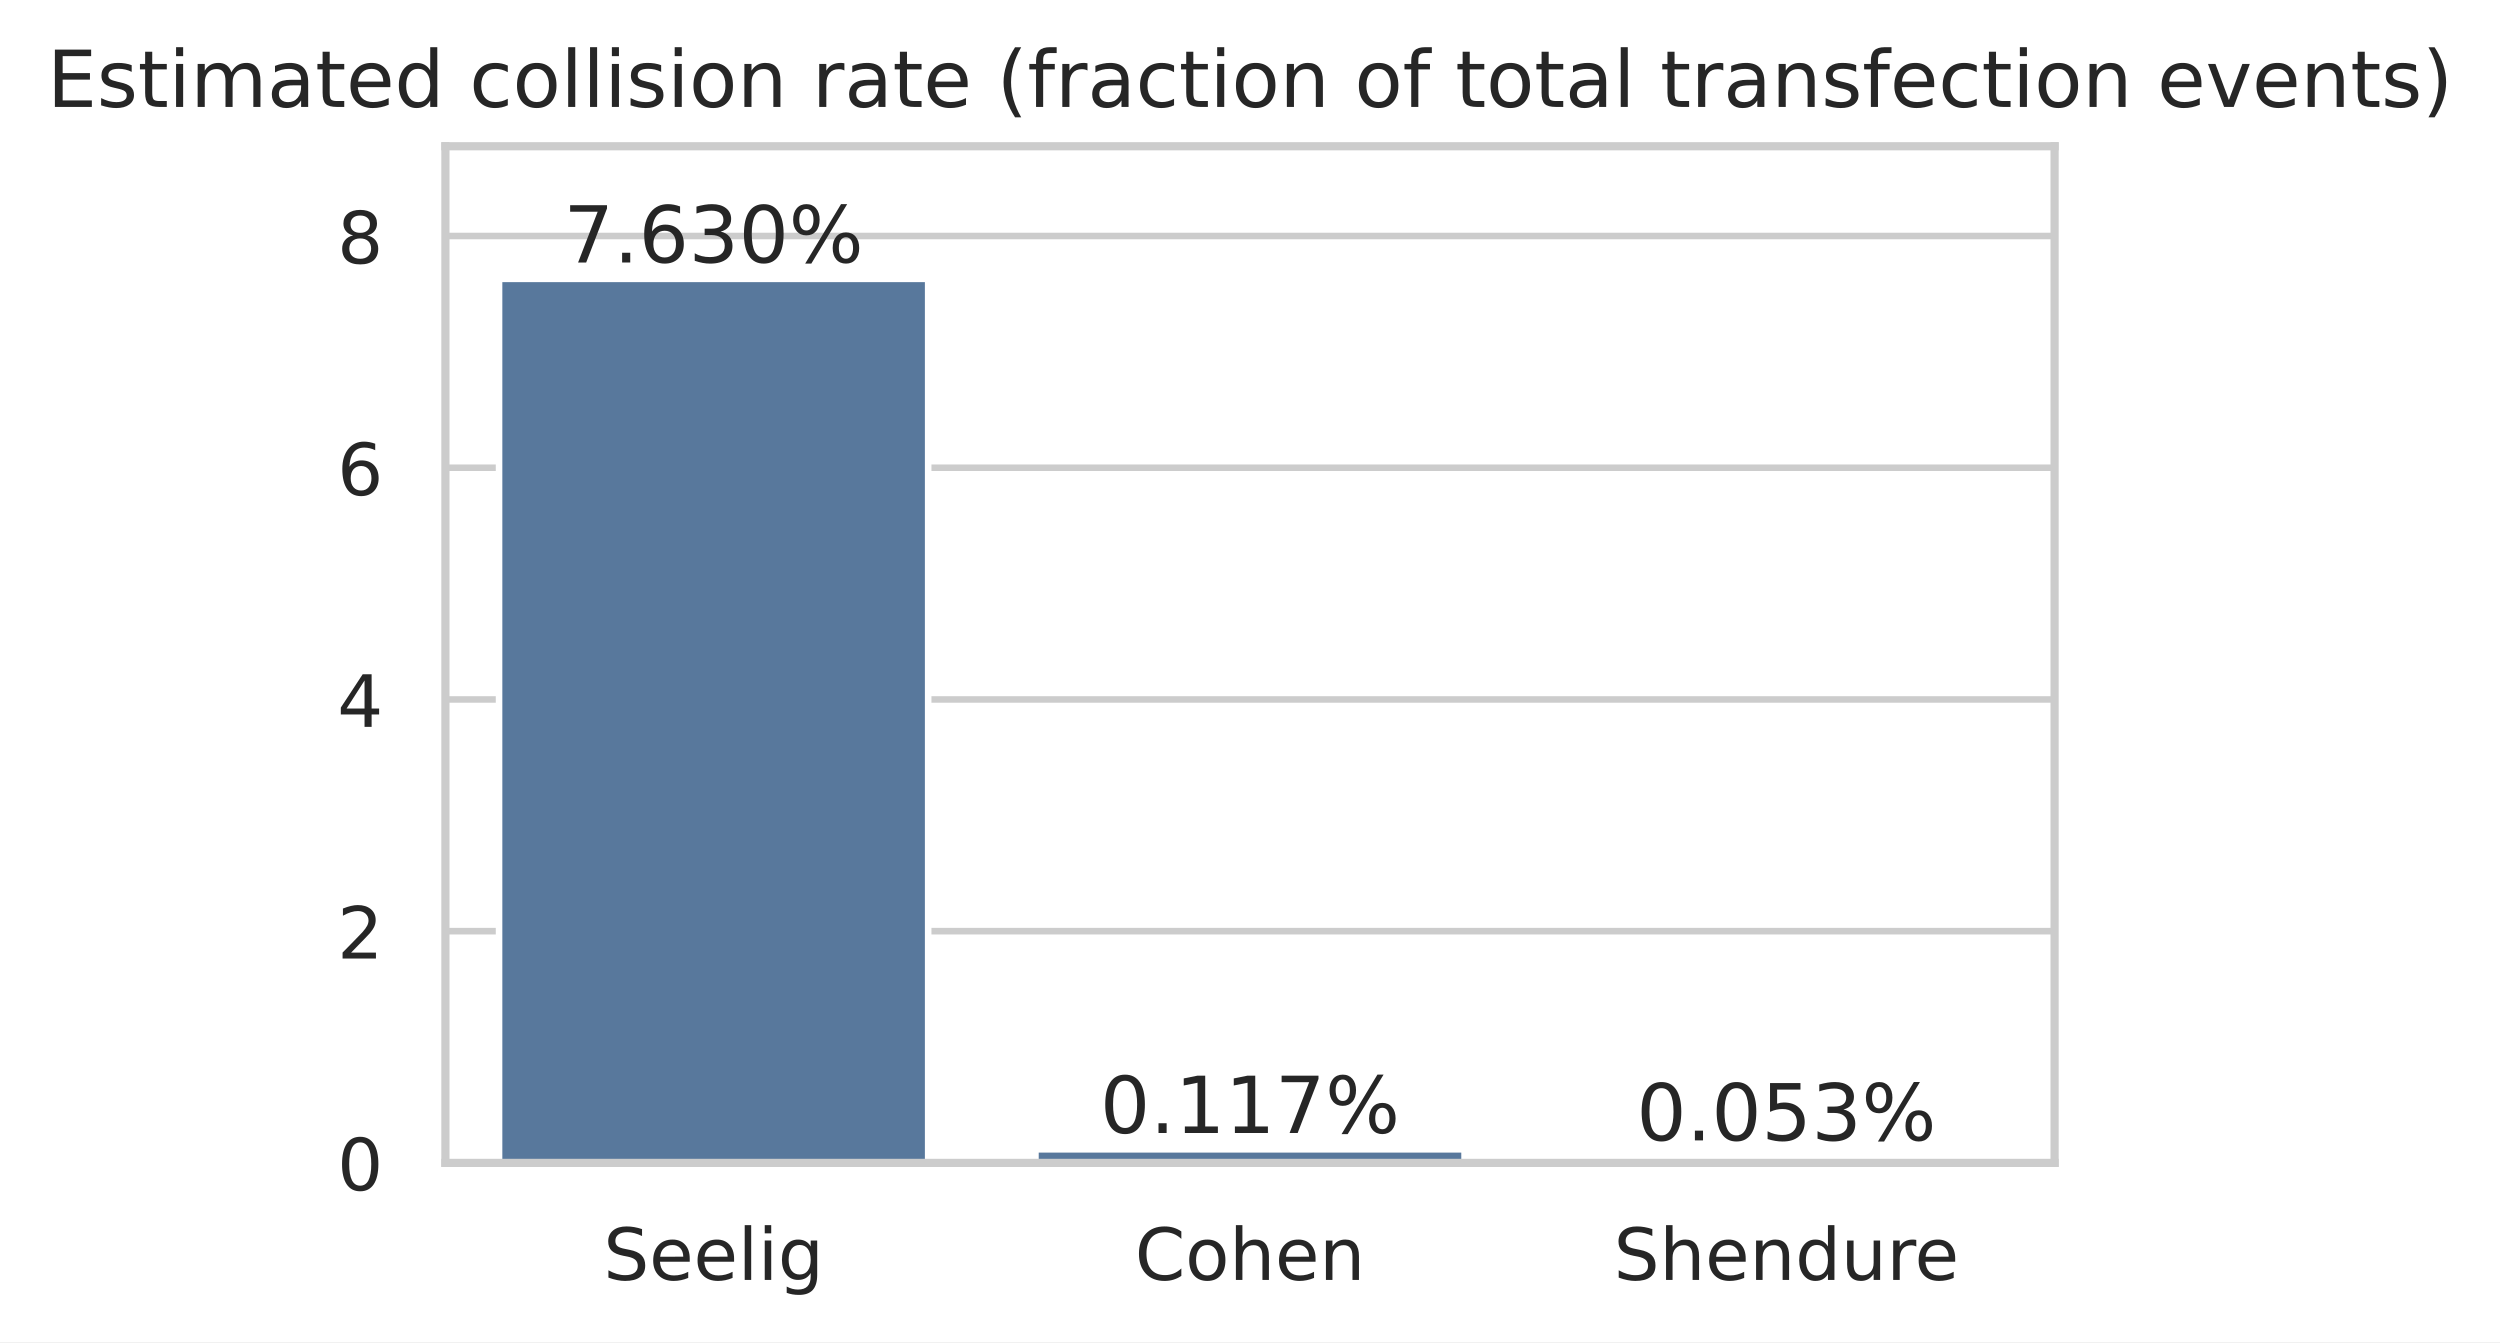
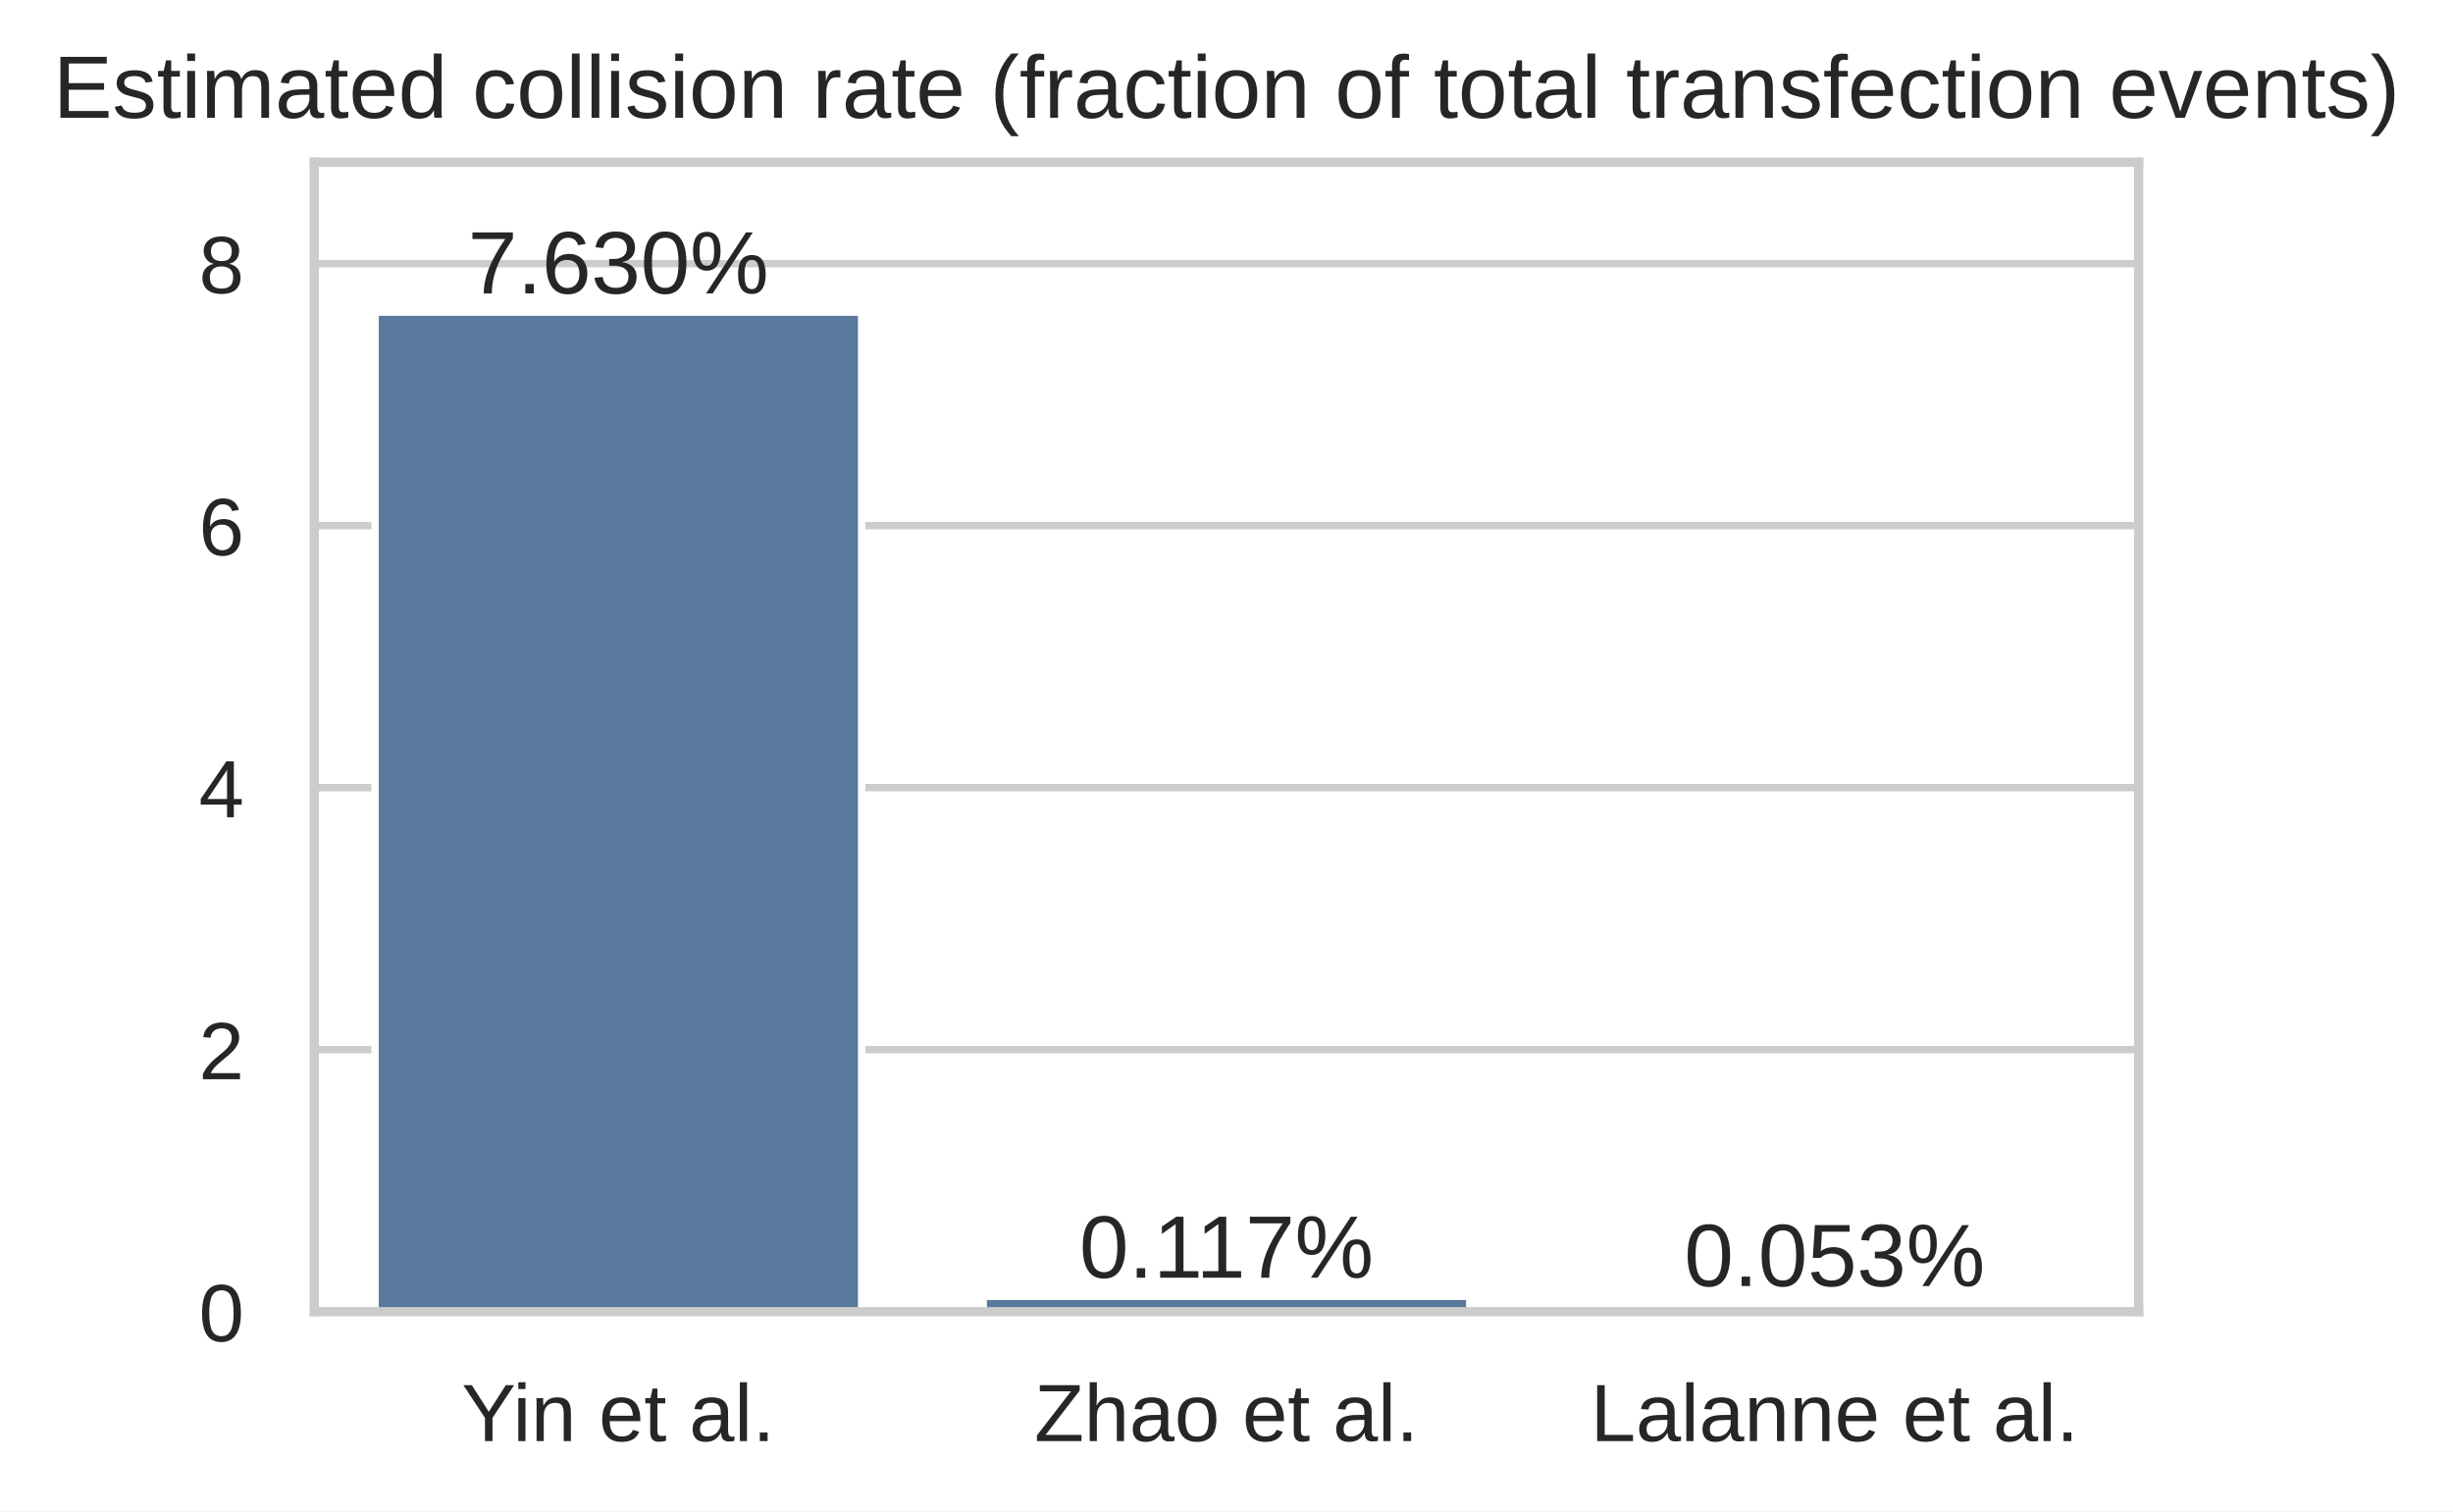
- <svg xmlns="http://www.w3.org/2000/svg" xmlns:xlink="http://www.w3.org/1999/xlink" width="381.501pt" height="204.804pt" viewBox="0 0 381.501 204.804" version="1.1">
+ <svg xmlns="http://www.w3.org/2000/svg" width="331.858pt" height="204.48pt" viewBox="0 0 331.858 204.48" version="1.1">
  <defs>
    <style type="text/css">*{stroke-linejoin: round; stroke-linecap: butt}</style>
  </defs>
  <g id="figure_1">
    <g id="patch_1">
-       <path d="M 0 204.804  L 381.501 204.804  L 381.501 0  L 0 0  z " style="fill: #ffffff" />
+       <path d="M 0 204.48  L 331.858 204.48  L 331.858 0  L 0 0  z " style="fill: #ffffff" />
    </g>
    <g id="axes_1">
      <g id="patch_2">
-         <path d="M 67.97 177.458  L 313.53 177.458  L 313.53 22.318  L 67.97 22.318  z " style="fill: #ffffff" />
+         <path d="M 42.519 177.457  L 289.339 177.457  L 289.339 21.936  L 42.519 21.936  z " style="fill: #ffffff" />
      </g>
      <g id="matplotlib.axis_1">
        <g id="xtick_1">
          <g id="text_1">
-             <g style="fill: #262626" transform="translate(92.08932 195.3164) scale(0.11 -0.11)">
-               <defs>
-                 <path id="DejaVuSans-53" d="M 3425 4513  L 3425 3897  Q 3066 4069 2747 4153  Q 2428 4238 2131 4238  Q 1616 4238 1336 4038  Q 1056 3838 1056 3469  Q 1056 3159 1242 3001  Q 1428 2844 1947 2747  L 2328 2669  Q 3034 2534 3370 2195  Q 3706 1856 3706 1288  Q 3706 609 3251 259  Q 2797 -91 1919 -91  Q 1588 -91 1214 -16  Q 841 59 441 206  L 441 856  Q 825 641 1194 531  Q 1563 422 1919 422  Q 2459 422 2753 634  Q 3047 847 3047 1241  Q 3047 1584 2836 1778  Q 2625 1972 2144 2069  L 1759 2144  Q 1053 2284 737 2584  Q 422 2884 422 3419  Q 422 4038 858 4394  Q 1294 4750 2059 4750  Q 2388 4750 2728 4690  Q 3069 4631 3425 4513  z " transform="scale(0.015625)" />
-                 <path id="DejaVuSans-65" d="M 3597 1894  L 3597 1613  L 953 1613  Q 991 1019 1311 708  Q 1631 397 2203 397  Q 2534 397 2845 478  Q 3156 559 3463 722  L 3463 178  Q 3153 47 2828 -22  Q 2503 -91 2169 -91  Q 1331 -91 842 396  Q 353 884 353 1716  Q 353 2575 817 3079  Q 1281 3584 2069 3584  Q 2775 3584 3186 3129  Q 3597 2675 3597 1894  z M 3022 2063  Q 3016 2534 2758 2815  Q 2500 3097 2075 3097  Q 1594 3097 1305 2825  Q 1016 2553 972 2059  L 3022 2063  z " transform="scale(0.015625)" />
-                 <path id="DejaVuSans-6c" d="M 603 4863  L 1178 4863  L 1178 0  L 603 0  L 603 4863  z " transform="scale(0.015625)" />
-                 <path id="DejaVuSans-69" d="M 603 3500  L 1178 3500  L 1178 0  L 603 0  L 603 3500  z M 603 4863  L 1178 4863  L 1178 4134  L 603 4134  L 603 4863  z " transform="scale(0.015625)" />
-                 <path id="DejaVuSans-67" d="M 2906 1791  Q 2906 2416 2648 2759  Q 2391 3103 1925 3103  Q 1463 3103 1205 2759  Q 947 2416 947 1791  Q 947 1169 1205 825  Q 1463 481 1925 481  Q 2391 481 2648 825  Q 2906 1169 2906 1791  z M 3481 434  Q 3481 -459 3084 -895  Q 2688 -1331 1869 -1331  Q 1566 -1331 1297 -1286  Q 1028 -1241 775 -1147  L 775 -588  Q 1028 -725 1275 -790  Q 1522 -856 1778 -856  Q 2344 -856 2625 -561  Q 2906 -266 2906 331  L 2906 616  Q 2728 306 2450 153  Q 2172 0 1784 0  Q 1141 0 747 490  Q 353 981 353 1791  Q 353 2603 747 3093  Q 1141 3584 1784 3584  Q 2172 3584 2450 3431  Q 2728 3278 2906 2969  L 2906 3500  L 3481 3500  L 3481 434  z " transform="scale(0.015625)" />
-               </defs>
-               <use xlink:href="#DejaVuSans-53" />
-               <use xlink:href="#DejaVuSans-65" transform="translate(63.47656 0)" />
-               <use xlink:href="#DejaVuSans-65" transform="translate(125 0)" />
-               <use xlink:href="#DejaVuSans-6c" transform="translate(186.5234 0)" />
-               <use xlink:href="#DejaVuSans-69" transform="translate(214.3066 0)" />
-               <use xlink:href="#DejaVuSans-67" transform="translate(242.0898 0)" />
-             </g>
+             <text style="font-size: 11px; font-family: 'Arial', 'DejaVu Sans', 'Liberation Sans', 'Bitstream Vera Sans', sans-serif; text-anchor: middle; fill: #262626" x="83.656" y="194.965" transform="rotate(-0 83.65573 194.9651)">Yin et al.</text>
          </g>
        </g>
        <g id="xtick_2">
          <g id="text_2">
-             <g style="fill: #262626" transform="translate(173.189 195.3164) scale(0.11 -0.11)">
-               <defs>
-                 <path id="DejaVuSans-43" d="M 4122 4306  L 4122 3641  Q 3803 3938 3442 4084  Q 3081 4231 2675 4231  Q 1875 4231 1450 3742  Q 1025 3253 1025 2328  Q 1025 1406 1450 917  Q 1875 428 2675 428  Q 3081 428 3442 575  Q 3803 722 4122 1019  L 4122 359  Q 3791 134 3420 21  Q 3050 -91 2638 -91  Q 1578 -91 968 557  Q 359 1206 359 2328  Q 359 3453 968 4101  Q 1578 4750 2638 4750  Q 3056 4750 3426 4639  Q 3797 4528 4122 4306  z " transform="scale(0.015625)" />
-                 <path id="DejaVuSans-6f" d="M 1959 3097  Q 1497 3097 1228 2736  Q 959 2375 959 1747  Q 959 1119 1226 758  Q 1494 397 1959 397  Q 2419 397 2687 759  Q 2956 1122 2956 1747  Q 2956 2369 2687 2733  Q 2419 3097 1959 3097  z M 1959 3584  Q 2709 3584 3137 3096  Q 3566 2609 3566 1747  Q 3566 888 3137 398  Q 2709 -91 1959 -91  Q 1206 -91 779 398  Q 353 888 353 1747  Q 353 2609 779 3096  Q 1206 3584 1959 3584  z " transform="scale(0.015625)" />
-                 <path id="DejaVuSans-68" d="M 3513 2113  L 3513 0  L 2938 0  L 2938 2094  Q 2938 2591 2744 2837  Q 2550 3084 2163 3084  Q 1697 3084 1428 2787  Q 1159 2491 1159 1978  L 1159 0  L 581 0  L 581 4863  L 1159 4863  L 1159 2956  Q 1366 3272 1645 3428  Q 1925 3584 2291 3584  Q 2894 3584 3203 3211  Q 3513 2838 3513 2113  z " transform="scale(0.015625)" />
-                 <path id="DejaVuSans-6e" d="M 3513 2113  L 3513 0  L 2938 0  L 2938 2094  Q 2938 2591 2744 2837  Q 2550 3084 2163 3084  Q 1697 3084 1428 2787  Q 1159 2491 1159 1978  L 1159 0  L 581 0  L 581 3500  L 1159 3500  L 1159 2956  Q 1366 3272 1645 3428  Q 1925 3584 2291 3584  Q 2894 3584 3203 3211  Q 3513 2838 3513 2113  z " transform="scale(0.015625)" />
-               </defs>
-               <use xlink:href="#DejaVuSans-43" />
-               <use xlink:href="#DejaVuSans-6f" transform="translate(69.82422 0)" />
-               <use xlink:href="#DejaVuSans-68" transform="translate(131.0059 0)" />
-               <use xlink:href="#DejaVuSans-65" transform="translate(194.3848 0)" />
-               <use xlink:href="#DejaVuSans-6e" transform="translate(255.9082 0)" />
-             </g>
+             <text style="font-size: 11px; font-family: 'Arial', 'DejaVu Sans', 'Liberation Sans', 'Bitstream Vera Sans', sans-serif; text-anchor: middle; fill: #262626" x="165.929" y="194.965" transform="rotate(-0 165.9291 194.9651)">Zhao et al.</text>
          </g>
        </g>
        <g id="xtick_3">
          <g id="text_3">
-             <g style="fill: #262626" transform="translate(246.2578 195.3164) scale(0.11 -0.11)">
-               <defs>
-                 <path id="DejaVuSans-64" d="M 2906 2969  L 2906 4863  L 3481 4863  L 3481 0  L 2906 0  L 2906 525  Q 2725 213 2448 61  Q 2172 -91 1784 -91  Q 1150 -91 751 415  Q 353 922 353 1747  Q 353 2572 751 3078  Q 1150 3584 1784 3584  Q 2172 3584 2448 3432  Q 2725 3281 2906 2969  z M 947 1747  Q 947 1113 1208 752  Q 1469 391 1925 391  Q 2381 391 2643 752  Q 2906 1113 2906 1747  Q 2906 2381 2643 2742  Q 2381 3103 1925 3103  Q 1469 3103 1208 2742  Q 947 2381 947 1747  z " transform="scale(0.015625)" />
-                 <path id="DejaVuSans-75" d="M 544 1381  L 544 3500  L 1119 3500  L 1119 1403  Q 1119 906 1312 657  Q 1506 409 1894 409  Q 2359 409 2629 706  Q 2900 1003 2900 1516  L 2900 3500  L 3475 3500  L 3475 0  L 2900 0  L 2900 538  Q 2691 219 2414 64  Q 2138 -91 1772 -91  Q 1169 -91 856 284  Q 544 659 544 1381  z M 1991 3584  L 1991 3584  z " transform="scale(0.015625)" />
-                 <path id="DejaVuSans-72" d="M 2631 2963  Q 2534 3019 2420 3045  Q 2306 3072 2169 3072  Q 1681 3072 1420 2755  Q 1159 2438 1159 1844  L 1159 0  L 581 0  L 581 3500  L 1159 3500  L 1159 2956  Q 1341 3275 1631 3429  Q 1922 3584 2338 3584  Q 2397 3584 2469 3576  Q 2541 3569 2628 3553  L 2631 2963  z " transform="scale(0.015625)" />
-               </defs>
-               <use xlink:href="#DejaVuSans-53" />
-               <use xlink:href="#DejaVuSans-68" transform="translate(63.47656 0)" />
-               <use xlink:href="#DejaVuSans-65" transform="translate(126.8555 0)" />
-               <use xlink:href="#DejaVuSans-6e" transform="translate(188.3789 0)" />
-               <use xlink:href="#DejaVuSans-64" transform="translate(251.7578 0)" />
-               <use xlink:href="#DejaVuSans-75" transform="translate(315.2344 0)" />
-               <use xlink:href="#DejaVuSans-72" transform="translate(378.6133 0)" />
-               <use xlink:href="#DejaVuSans-65" transform="translate(417.4766 0)" />
-             </g>
+             <text style="font-size: 11px; font-family: 'Arial', 'DejaVu Sans', 'Liberation Sans', 'Bitstream Vera Sans', sans-serif; text-anchor: middle; fill: #262626" x="248.202" y="194.965" transform="rotate(-0 248.2024 194.9651)">Lalanne et al.</text>
          </g>
        </g>
      </g>
      <g id="matplotlib.axis_2">
        <g id="ytick_1">
          <g id="line2d_1">
-             <path d="M 67.97 177.458  L 313.53 177.458  " clip-path="url(#paf02782328)" style="fill: none; stroke: #cccccc; stroke-linecap: round" />
+             <path d="M 42.519 177.457  L 289.339 177.457  " clip-path="url(#p1c4d473445)" style="fill: none; stroke: #cccccc; stroke-linecap: round" />
          </g>
          <g id="text_4">
-             <g style="fill: #262626" transform="translate(51.47156 181.6373) scale(0.11 -0.11)">
-               <defs>
-                 <path id="DejaVuSans-30" d="M 2034 4250  Q 1547 4250 1301 3770  Q 1056 3291 1056 2328  Q 1056 1369 1301 889  Q 1547 409 2034 409  Q 2525 409 2770 889  Q 3016 1369 3016 2328  Q 3016 3291 2770 3770  Q 2525 4250 2034 4250  z M 2034 4750  Q 2819 4750 3233 4129  Q 3647 3509 3647 2328  Q 3647 1150 3233 529  Q 2819 -91 2034 -91  Q 1250 -91 836 529  Q 422 1150 422 2328  Q 422 3509 836 4129  Q 1250 4750 2034 4750  z " transform="scale(0.015625)" />
-               </defs>
-               <use xlink:href="#DejaVuSans-30" />
-             </g>
+             <text style="font-size: 11px; font-family: 'Arial', 'DejaVu Sans', 'Liberation Sans', 'Bitstream Vera Sans', sans-serif; text-anchor: end; fill: #262626" x="33.019" y="181.461" transform="rotate(-0 33.01906 181.4609)">0</text>
          </g>
        </g>
        <g id="ytick_2">
          <g id="line2d_2">
-             <path d="M 67.97 142.097  L 313.53 142.097  " clip-path="url(#paf02782328)" style="fill: none; stroke: #cccccc; stroke-linecap: round" />
+             <path d="M 42.519 142.009  L 289.339 142.009  " clip-path="url(#p1c4d473445)" style="fill: none; stroke: #cccccc; stroke-linecap: round" />
          </g>
          <g id="text_5">
-             <g style="fill: #262626" transform="translate(51.47156 146.2763) scale(0.11 -0.11)">
-               <defs>
-                 <path id="DejaVuSans-32" d="M 1228 531  L 3431 531  L 3431 0  L 469 0  L 469 531  Q 828 903 1448 1529  Q 2069 2156 2228 2338  Q 2531 2678 2651 2914  Q 2772 3150 2772 3378  Q 2772 3750 2511 3984  Q 2250 4219 1831 4219  Q 1534 4219 1204 4116  Q 875 4013 500 3803  L 500 4441  Q 881 4594 1212 4672  Q 1544 4750 1819 4750  Q 2544 4750 2975 4387  Q 3406 4025 3406 3419  Q 3406 3131 3298 2873  Q 3191 2616 2906 2266  Q 2828 2175 2409 1742  Q 1991 1309 1228 531  z " transform="scale(0.015625)" />
-               </defs>
-               <use xlink:href="#DejaVuSans-32" />
-             </g>
+             <text style="font-size: 11px; font-family: 'Arial', 'DejaVu Sans', 'Liberation Sans', 'Bitstream Vera Sans', sans-serif; text-anchor: end; fill: #262626" x="33.019" y="146.013" transform="rotate(-0 33.01906 146.0132)">2</text>
          </g>
        </g>
        <g id="ytick_3">
          <g id="line2d_3">
-             <path d="M 67.97 106.736  L 313.53 106.736  " clip-path="url(#paf02782328)" style="fill: none; stroke: #cccccc; stroke-linecap: round" />
+             <path d="M 42.519 106.561  L 289.339 106.561  " clip-path="url(#p1c4d473445)" style="fill: none; stroke: #cccccc; stroke-linecap: round" />
          </g>
          <g id="text_6">
-             <g style="fill: #262626" transform="translate(51.47156 110.9153) scale(0.11 -0.11)">
-               <defs>
-                 <path id="DejaVuSans-34" d="M 2419 4116  L 825 1625  L 2419 1625  L 2419 4116  z M 2253 4666  L 3047 4666  L 3047 1625  L 3713 1625  L 3713 1100  L 3047 1100  L 3047 0  L 2419 0  L 2419 1100  L 313 1100  L 313 1709  L 2253 4666  z " transform="scale(0.015625)" />
-               </defs>
-               <use xlink:href="#DejaVuSans-34" />
-             </g>
+             <text style="font-size: 11px; font-family: 'Arial', 'DejaVu Sans', 'Liberation Sans', 'Bitstream Vera Sans', sans-serif; text-anchor: end; fill: #262626" x="33.019" y="110.566" transform="rotate(-0 33.01906 110.5655)">4</text>
          </g>
        </g>
        <g id="ytick_4">
          <g id="line2d_4">
-             <path d="M 67.97 71.375  L 313.53 71.375  " clip-path="url(#paf02782328)" style="fill: none; stroke: #cccccc; stroke-linecap: round" />
+             <path d="M 42.519 71.114  L 289.339 71.114  " clip-path="url(#p1c4d473445)" style="fill: none; stroke: #cccccc; stroke-linecap: round" />
          </g>
          <g id="text_7">
-             <g style="fill: #262626" transform="translate(51.47156 75.55431) scale(0.11 -0.11)">
-               <defs>
-                 <path id="DejaVuSans-36" d="M 2113 2584  Q 1688 2584 1439 2293  Q 1191 2003 1191 1497  Q 1191 994 1439 701  Q 1688 409 2113 409  Q 2538 409 2786 701  Q 3034 994 3034 1497  Q 3034 2003 2786 2293  Q 2538 2584 2113 2584  z M 3366 4563  L 3366 3988  Q 3128 4100 2886 4159  Q 2644 4219 2406 4219  Q 1781 4219 1451 3797  Q 1122 3375 1075 2522  Q 1259 2794 1537 2939  Q 1816 3084 2150 3084  Q 2853 3084 3261 2657  Q 3669 2231 3669 1497  Q 3669 778 3244 343  Q 2819 -91 2113 -91  Q 1303 -91 875 529  Q 447 1150 447 2328  Q 447 3434 972 4092  Q 1497 4750 2381 4750  Q 2619 4750 2861 4703  Q 3103 4656 3366 4563  z " transform="scale(0.015625)" />
-               </defs>
-               <use xlink:href="#DejaVuSans-36" />
-             </g>
+             <text style="font-size: 11px; font-family: 'Arial', 'DejaVu Sans', 'Liberation Sans', 'Bitstream Vera Sans', sans-serif; text-anchor: end; fill: #262626" x="33.019" y="75.118" transform="rotate(-0 33.01906 75.11782)">6</text>
          </g>
        </g>
        <g id="ytick_5">
          <g id="line2d_5">
-             <path d="M 67.97 36.014  L 313.53 36.014  " clip-path="url(#paf02782328)" style="fill: none; stroke: #cccccc; stroke-linecap: round" />
+             <path d="M 42.519 35.666  L 289.339 35.666  " clip-path="url(#p1c4d473445)" style="fill: none; stroke: #cccccc; stroke-linecap: round" />
          </g>
          <g id="text_8">
-             <g style="fill: #262626" transform="translate(51.47156 40.19333) scale(0.11 -0.11)">
-               <defs>
-                 <path id="DejaVuSans-38" d="M 2034 2216  Q 1584 2216 1326 1975  Q 1069 1734 1069 1313  Q 1069 891 1326 650  Q 1584 409 2034 409  Q 2484 409 2743 651  Q 3003 894 3003 1313  Q 3003 1734 2745 1975  Q 2488 2216 2034 2216  z M 1403 2484  Q 997 2584 770 2862  Q 544 3141 544 3541  Q 544 4100 942 4425  Q 1341 4750 2034 4750  Q 2731 4750 3128 4425  Q 3525 4100 3525 3541  Q 3525 3141 3298 2862  Q 3072 2584 2669 2484  Q 3125 2378 3379 2068  Q 3634 1759 3634 1313  Q 3634 634 3220 271  Q 2806 -91 2034 -91  Q 1263 -91 848 271  Q 434 634 434 1313  Q 434 1759 690 2068  Q 947 2378 1403 2484  z M 1172 3481  Q 1172 3119 1398 2916  Q 1625 2713 2034 2713  Q 2441 2713 2670 2916  Q 2900 3119 2900 3481  Q 2900 3844 2670 4047  Q 2441 4250 2034 4250  Q 1625 4250 1398 4047  Q 1172 3844 1172 3481  z " transform="scale(0.015625)" />
-               </defs>
-               <use xlink:href="#DejaVuSans-38" />
-             </g>
+             <text style="font-size: 11px; font-family: 'Arial', 'DejaVu Sans', 'Liberation Sans', 'Bitstream Vera Sans', sans-serif; text-anchor: end; fill: #262626" x="33.019" y="39.67" transform="rotate(-0 33.01906 39.67013)">8</text>
          </g>
        </g>
      </g>
      <g id="patch_3">
-         <path d="M 76.156 177.458  L 141.638 177.458  L 141.638 42.554  L 76.156 42.554  z " clip-path="url(#paf02782328)" style="fill: #58789c; stroke: #ffffff; stroke-linejoin: miter" />
+         <path d="M 50.746 177.457  L 116.565 177.457  L 116.565 42.222  L 50.746 42.222  z " clip-path="url(#p1c4d473445)" style="fill: #58789c; stroke: #ffffff; stroke-linejoin: miter" />
      </g>
      <g id="patch_4">
-         <path d="M 158.009 177.458  L 223.492 177.458  L 223.492 175.391  L 158.009 175.391  z " clip-path="url(#paf02782328)" style="fill: #58789c; stroke: #ffffff; stroke-linejoin: miter" />
+         <path d="M 133.02 177.457  L 198.838 177.457  L 198.838 175.385  L 133.02 175.385  z " clip-path="url(#p1c4d473445)" style="fill: #58789c; stroke: #ffffff; stroke-linejoin: miter" />
      </g>
      <g id="patch_5">
-         <path d="M 239.862 177.458  L 305.345 177.458  L 305.345 176.52  L 239.862 176.52  z " clip-path="url(#paf02782328)" style="fill: #58789c; stroke: #ffffff; stroke-linejoin: miter" />
+         <path d="M 215.293 177.457  L 281.112 177.457  L 281.112 176.517  L 215.293 176.517  z " clip-path="url(#p1c4d473445)" style="fill: #58789c; stroke: #ffffff; stroke-linejoin: miter" />
      </g>
      <g id="line2d_6">
-         <path clip-path="url(#paf02782328)" style="fill: none; stroke: #424242; stroke-width: 2.25; stroke-linecap: round" />
+         <path clip-path="url(#p1c4d473445)" style="fill: none; stroke: #424242; stroke-width: 2.25; stroke-linecap: round" />
      </g>
      <g id="line2d_7">
-         <path clip-path="url(#paf02782328)" style="fill: none; stroke: #424242; stroke-width: 2.25; stroke-linecap: round" />
+         <path clip-path="url(#p1c4d473445)" style="fill: none; stroke: #424242; stroke-width: 2.25; stroke-linecap: round" />
      </g>
      <g id="line2d_8">
-         <path clip-path="url(#paf02782328)" style="fill: none; stroke: #424242; stroke-width: 2.25; stroke-linecap: round" />
+         <path clip-path="url(#p1c4d473445)" style="fill: none; stroke: #424242; stroke-width: 2.25; stroke-linecap: round" />
      </g>
      <g id="patch_6">
-         <path d="M 67.97 177.458  L 67.97 22.318  " style="fill: none; stroke: #cccccc; stroke-width: 1.25; stroke-linejoin: miter; stroke-linecap: square" />
+         <path d="M 42.519 177.457  L 42.519 21.936  " style="fill: none; stroke: #cccccc; stroke-width: 1.25; stroke-linejoin: miter; stroke-linecap: square" />
      </g>
      <g id="patch_7">
-         <path d="M 313.53 177.458  L 313.53 22.318  " style="fill: none; stroke: #cccccc; stroke-width: 1.25; stroke-linejoin: miter; stroke-linecap: square" />
+         <path d="M 289.339 177.457  L 289.339 21.936  " style="fill: none; stroke: #cccccc; stroke-width: 1.25; stroke-linejoin: miter; stroke-linecap: square" />
      </g>
      <g id="patch_8">
-         <path d="M 67.97 177.458  L 313.53 177.458  " style="fill: none; stroke: #cccccc; stroke-width: 1.25; stroke-linejoin: miter; stroke-linecap: square" />
+         <path d="M 42.519 177.457  L 289.339 177.457  " style="fill: none; stroke: #cccccc; stroke-width: 1.25; stroke-linejoin: miter; stroke-linecap: square" />
      </g>
      <g id="patch_9">
-         <path d="M 67.97 22.318  L 313.53 22.318  " style="fill: none; stroke: #cccccc; stroke-width: 1.25; stroke-linejoin: miter; stroke-linecap: square" />
+         <path d="M 42.519 21.936  L 289.339 21.936  " style="fill: none; stroke: #cccccc; stroke-width: 1.25; stroke-linejoin: miter; stroke-linecap: square" />
      </g>
      <g id="text_9">
-         <g style="fill: #262626" transform="translate(86.01917 40.05815) scale(0.12 -0.12)">
-           <defs>
-             <path id="DejaVuSans-37" d="M 525 4666  L 3525 4666  L 3525 4397  L 1831 0  L 1172 0  L 2766 4134  L 525 4134  L 525 4666  z " transform="scale(0.015625)" />
-             <path id="DejaVuSans-2e" d="M 684 794  L 1344 794  L 1344 0  L 684 0  L 684 794  z " transform="scale(0.015625)" />
-             <path id="DejaVuSans-33" d="M 2597 2516  Q 3050 2419 3304 2112  Q 3559 1806 3559 1356  Q 3559 666 3084 287  Q 2609 -91 1734 -91  Q 1441 -91 1130 -33  Q 819 25 488 141  L 488 750  Q 750 597 1062 519  Q 1375 441 1716 441  Q 2309 441 2620 675  Q 2931 909 2931 1356  Q 2931 1769 2642 2001  Q 2353 2234 1838 2234  L 1294 2234  L 1294 2753  L 1863 2753  Q 2328 2753 2575 2939  Q 2822 3125 2822 3475  Q 2822 3834 2567 4026  Q 2313 4219 1838 4219  Q 1578 4219 1281 4162  Q 984 4106 628 3988  L 628 4550  Q 988 4650 1302 4700  Q 1616 4750 1894 4750  Q 2613 4750 3031 4423  Q 3450 4097 3450 3541  Q 3450 3153 3228 2886  Q 3006 2619 2597 2516  z " transform="scale(0.015625)" />
-             <path id="DejaVuSans-25" d="M 4653 2053  Q 4381 2053 4226 1822  Q 4072 1591 4072 1178  Q 4072 772 4226 539  Q 4381 306 4653 306  Q 4919 306 5073 539  Q 5228 772 5228 1178  Q 5228 1588 5073 1820  Q 4919 2053 4653 2053  z M 4653 2450  Q 5147 2450 5437 2106  Q 5728 1763 5728 1178  Q 5728 594 5436 251  Q 5144 -91 4653 -91  Q 4153 -91 3862 251  Q 3572 594 3572 1178  Q 3572 1766 3864 2108  Q 4156 2450 4653 2450  z M 1428 4353  Q 1159 4353 1004 4120  Q 850 3888 850 3481  Q 850 3069 1003 2837  Q 1156 2606 1428 2606  Q 1700 2606 1854 2837  Q 2009 3069 2009 3481  Q 2009 3884 1853 4118  Q 1697 4353 1428 4353  z M 4250 4750  L 4750 4750  L 1831 -91  L 1331 -91  L 4250 4750  z M 1428 4750  Q 1922 4750 2215 4408  Q 2509 4066 2509 3481  Q 2509 2891 2217 2550  Q 1925 2209 1428 2209  Q 931 2209 642 2551  Q 353 2894 353 3481  Q 353 4063 643 4406  Q 934 4750 1428 4750  z " transform="scale(0.015625)" />
-           </defs>
-           <use xlink:href="#DejaVuSans-37" />
-           <use xlink:href="#DejaVuSans-2e" transform="translate(63.62305 0)" />
-           <use xlink:href="#DejaVuSans-36" transform="translate(95.41016 0)" />
-           <use xlink:href="#DejaVuSans-33" transform="translate(159.0332 0)" />
-           <use xlink:href="#DejaVuSans-30" transform="translate(222.6562 0)" />
-           <use xlink:href="#DejaVuSans-25" transform="translate(286.2793 0)" />
-         </g>
+         <text style="font-size: 12px; font-family: 'Arial', 'DejaVu Sans', 'Liberation Sans', 'Bitstream Vera Sans', sans-serif; text-anchor: middle; fill: #262626" x="83.656" y="39.696" transform="rotate(-0 83.65573 39.69621)">7.630%</text>
      </g>
      <g id="text_10">
-         <g style="fill: #262626" transform="translate(167.8725 172.8958) scale(0.12 -0.12)">
-           <defs>
-             <path id="DejaVuSans-31" d="M 794 531  L 1825 531  L 1825 4091  L 703 3866  L 703 4441  L 1819 4666  L 2450 4666  L 2450 531  L 3481 531  L 3481 0  L 794 0  L 794 531  z " transform="scale(0.015625)" />
-           </defs>
-           <use xlink:href="#DejaVuSans-30" />
-           <use xlink:href="#DejaVuSans-2e" transform="translate(63.62305 0)" />
-           <use xlink:href="#DejaVuSans-31" transform="translate(95.41016 0)" />
-           <use xlink:href="#DejaVuSans-31" transform="translate(159.0332 0)" />
-           <use xlink:href="#DejaVuSans-37" transform="translate(222.6562 0)" />
-           <use xlink:href="#DejaVuSans-25" transform="translate(286.2793 0)" />
-         </g>
+         <text style="font-size: 12px; font-family: 'Arial', 'DejaVu Sans', 'Liberation Sans', 'Bitstream Vera Sans', sans-serif; text-anchor: middle; fill: #262626" x="165.929" y="172.86" transform="rotate(-0 165.9291 172.8596)">0.117%</text>
      </g>
      <g id="text_11">
-         <g style="fill: #262626" transform="translate(249.7258 174.0247) scale(0.12 -0.12)">
-           <defs>
-             <path id="DejaVuSans-35" d="M 691 4666  L 3169 4666  L 3169 4134  L 1269 4134  L 1269 2991  Q 1406 3038 1543 3061  Q 1681 3084 1819 3084  Q 2600 3084 3056 2656  Q 3513 2228 3513 1497  Q 3513 744 3044 326  Q 2575 -91 1722 -91  Q 1428 -91 1123 -41  Q 819 9 494 109  L 494 744  Q 775 591 1075 516  Q 1375 441 1709 441  Q 2250 441 2565 725  Q 2881 1009 2881 1497  Q 2881 1984 2565 2268  Q 2250 2553 1709 2553  Q 1456 2553 1204 2497  Q 953 2441 691 2322  L 691 4666  z " transform="scale(0.015625)" />
-           </defs>
-           <use xlink:href="#DejaVuSans-30" />
-           <use xlink:href="#DejaVuSans-2e" transform="translate(63.62305 0)" />
-           <use xlink:href="#DejaVuSans-30" transform="translate(95.41016 0)" />
-           <use xlink:href="#DejaVuSans-35" transform="translate(159.0332 0)" />
-           <use xlink:href="#DejaVuSans-33" transform="translate(222.6562 0)" />
-           <use xlink:href="#DejaVuSans-25" transform="translate(286.2793 0)" />
-         </g>
+         <text style="font-size: 12px; font-family: 'Arial', 'DejaVu Sans', 'Liberation Sans', 'Bitstream Vera Sans', sans-serif; text-anchor: middle; fill: #262626" x="248.202" y="173.991" transform="rotate(-0 248.2024 173.9913)">0.053%</text>
      </g>
      <g id="text_12">
-         <g style="fill: #262626" transform="translate(7.2 16.31812) scale(0.12 -0.12)">
-           <defs>
-             <path id="DejaVuSans-45" d="M 628 4666  L 3578 4666  L 3578 4134  L 1259 4134  L 1259 2753  L 3481 2753  L 3481 2222  L 1259 2222  L 1259 531  L 3634 531  L 3634 0  L 628 0  L 628 4666  z " transform="scale(0.015625)" />
-             <path id="DejaVuSans-73" d="M 2834 3397  L 2834 2853  Q 2591 2978 2328 3040  Q 2066 3103 1784 3103  Q 1356 3103 1142 2972  Q 928 2841 928 2578  Q 928 2378 1081 2264  Q 1234 2150 1697 2047  L 1894 2003  Q 2506 1872 2764 1633  Q 3022 1394 3022 966  Q 3022 478 2636 193  Q 2250 -91 1575 -91  Q 1294 -91 989 -36  Q 684 19 347 128  L 347 722  Q 666 556 975 473  Q 1284 391 1588 391  Q 1994 391 2212 530  Q 2431 669 2431 922  Q 2431 1156 2273 1281  Q 2116 1406 1581 1522  L 1381 1569  Q 847 1681 609 1914  Q 372 2147 372 2553  Q 372 3047 722 3315  Q 1072 3584 1716 3584  Q 2034 3584 2315 3537  Q 2597 3491 2834 3397  z " transform="scale(0.015625)" />
-             <path id="DejaVuSans-74" d="M 1172 4494  L 1172 3500  L 2356 3500  L 2356 3053  L 1172 3053  L 1172 1153  Q 1172 725 1289 603  Q 1406 481 1766 481  L 2356 481  L 2356 0  L 1766 0  Q 1100 0 847 248  Q 594 497 594 1153  L 594 3053  L 172 3053  L 172 3500  L 594 3500  L 594 4494  L 1172 4494  z " transform="scale(0.015625)" />
-             <path id="DejaVuSans-6d" d="M 3328 2828  Q 3544 3216 3844 3400  Q 4144 3584 4550 3584  Q 5097 3584 5394 3201  Q 5691 2819 5691 2113  L 5691 0  L 5113 0  L 5113 2094  Q 5113 2597 4934 2840  Q 4756 3084 4391 3084  Q 3944 3084 3684 2787  Q 3425 2491 3425 1978  L 3425 0  L 2847 0  L 2847 2094  Q 2847 2600 2669 2842  Q 2491 3084 2119 3084  Q 1678 3084 1418 2786  Q 1159 2488 1159 1978  L 1159 0  L 581 0  L 581 3500  L 1159 3500  L 1159 2956  Q 1356 3278 1631 3431  Q 1906 3584 2284 3584  Q 2666 3584 2933 3390  Q 3200 3197 3328 2828  z " transform="scale(0.015625)" />
-             <path id="DejaVuSans-61" d="M 2194 1759  Q 1497 1759 1228 1600  Q 959 1441 959 1056  Q 959 750 1161 570  Q 1363 391 1709 391  Q 2188 391 2477 730  Q 2766 1069 2766 1631  L 2766 1759  L 2194 1759  z M 3341 1997  L 3341 0  L 2766 0  L 2766 531  Q 2569 213 2275 61  Q 1981 -91 1556 -91  Q 1019 -91 701 211  Q 384 513 384 1019  Q 384 1609 779 1909  Q 1175 2209 1959 2209  L 2766 2209  L 2766 2266  Q 2766 2663 2505 2880  Q 2244 3097 1772 3097  Q 1472 3097 1187 3025  Q 903 2953 641 2809  L 641 3341  Q 956 3463 1253 3523  Q 1550 3584 1831 3584  Q 2591 3584 2966 3190  Q 3341 2797 3341 1997  z " transform="scale(0.015625)" />
-             <path id="DejaVuSans-20" transform="scale(0.015625)" />
-             <path id="DejaVuSans-63" d="M 3122 3366  L 3122 2828  Q 2878 2963 2633 3030  Q 2388 3097 2138 3097  Q 1578 3097 1268 2742  Q 959 2388 959 1747  Q 959 1106 1268 751  Q 1578 397 2138 397  Q 2388 397 2633 464  Q 2878 531 3122 666  L 3122 134  Q 2881 22 2623 -34  Q 2366 -91 2075 -91  Q 1284 -91 818 406  Q 353 903 353 1747  Q 353 2603 823 3093  Q 1294 3584 2113 3584  Q 2378 3584 2631 3529  Q 2884 3475 3122 3366  z " transform="scale(0.015625)" />
-             <path id="DejaVuSans-28" d="M 1984 4856  Q 1566 4138 1362 3434  Q 1159 2731 1159 2009  Q 1159 1288 1364 580  Q 1569 -128 1984 -844  L 1484 -844  Q 1016 -109 783 600  Q 550 1309 550 2009  Q 550 2706 781 3412  Q 1013 4119 1484 4856  L 1984 4856  z " transform="scale(0.015625)" />
-             <path id="DejaVuSans-66" d="M 2375 4863  L 2375 4384  L 1825 4384  Q 1516 4384 1395 4259  Q 1275 4134 1275 3809  L 1275 3500  L 2222 3500  L 2222 3053  L 1275 3053  L 1275 0  L 697 0  L 697 3053  L 147 3053  L 147 3500  L 697 3500  L 697 3744  Q 697 4328 969 4595  Q 1241 4863 1831 4863  L 2375 4863  z " transform="scale(0.015625)" />
-             <path id="DejaVuSans-76" d="M 191 3500  L 800 3500  L 1894 563  L 2988 3500  L 3597 3500  L 2284 0  L 1503 0  L 191 3500  z " transform="scale(0.015625)" />
-             <path id="DejaVuSans-29" d="M 513 4856  L 1013 4856  Q 1481 4119 1714 3412  Q 1947 2706 1947 2009  Q 1947 1309 1714 600  Q 1481 -109 1013 -844  L 513 -844  Q 928 -128 1133 580  Q 1338 1288 1338 2009  Q 1338 2731 1133 3434  Q 928 4138 513 4856  z " transform="scale(0.015625)" />
-           </defs>
-           <use xlink:href="#DejaVuSans-45" />
-           <use xlink:href="#DejaVuSans-73" transform="translate(63.18359 0)" />
-           <use xlink:href="#DejaVuSans-74" transform="translate(115.2832 0)" />
-           <use xlink:href="#DejaVuSans-69" transform="translate(154.4922 0)" />
-           <use xlink:href="#DejaVuSans-6d" transform="translate(182.2754 0)" />
-           <use xlink:href="#DejaVuSans-61" transform="translate(279.6875 0)" />
-           <use xlink:href="#DejaVuSans-74" transform="translate(340.9668 0)" />
-           <use xlink:href="#DejaVuSans-65" transform="translate(380.1758 0)" />
-           <use xlink:href="#DejaVuSans-64" transform="translate(441.6992 0)" />
-           <use xlink:href="#DejaVuSans-20" transform="translate(505.1758 0)" />
-           <use xlink:href="#DejaVuSans-63" transform="translate(536.9629 0)" />
-           <use xlink:href="#DejaVuSans-6f" transform="translate(591.9434 0)" />
-           <use xlink:href="#DejaVuSans-6c" transform="translate(653.125 0)" />
-           <use xlink:href="#DejaVuSans-6c" transform="translate(680.9082 0)" />
-           <use xlink:href="#DejaVuSans-69" transform="translate(708.6914 0)" />
-           <use xlink:href="#DejaVuSans-73" transform="translate(736.4746 0)" />
-           <use xlink:href="#DejaVuSans-69" transform="translate(788.5742 0)" />
-           <use xlink:href="#DejaVuSans-6f" transform="translate(816.3574 0)" />
-           <use xlink:href="#DejaVuSans-6e" transform="translate(877.5391 0)" />
-           <use xlink:href="#DejaVuSans-20" transform="translate(940.918 0)" />
-           <use xlink:href="#DejaVuSans-72" transform="translate(972.7051 0)" />
-           <use xlink:href="#DejaVuSans-61" transform="translate(1013.818 0)" />
-           <use xlink:href="#DejaVuSans-74" transform="translate(1075.098 0)" />
-           <use xlink:href="#DejaVuSans-65" transform="translate(1114.307 0)" />
-           <use xlink:href="#DejaVuSans-20" transform="translate(1175.83 0)" />
-           <use xlink:href="#DejaVuSans-28" transform="translate(1207.617 0)" />
-           <use xlink:href="#DejaVuSans-66" transform="translate(1246.631 0)" />
-           <use xlink:href="#DejaVuSans-72" transform="translate(1281.836 0)" />
-           <use xlink:href="#DejaVuSans-61" transform="translate(1322.949 0)" />
-           <use xlink:href="#DejaVuSans-63" transform="translate(1384.229 0)" />
-           <use xlink:href="#DejaVuSans-74" transform="translate(1439.209 0)" />
-           <use xlink:href="#DejaVuSans-69" transform="translate(1478.418 0)" />
-           <use xlink:href="#DejaVuSans-6f" transform="translate(1506.201 0)" />
-           <use xlink:href="#DejaVuSans-6e" transform="translate(1567.383 0)" />
-           <use xlink:href="#DejaVuSans-20" transform="translate(1630.762 0)" />
-           <use xlink:href="#DejaVuSans-6f" transform="translate(1662.549 0)" />
-           <use xlink:href="#DejaVuSans-66" transform="translate(1723.73 0)" />
-           <use xlink:href="#DejaVuSans-20" transform="translate(1758.936 0)" />
-           <use xlink:href="#DejaVuSans-74" transform="translate(1790.723 0)" />
-           <use xlink:href="#DejaVuSans-6f" transform="translate(1829.932 0)" />
-           <use xlink:href="#DejaVuSans-74" transform="translate(1891.113 0)" />
-           <use xlink:href="#DejaVuSans-61" transform="translate(1930.322 0)" />
-           <use xlink:href="#DejaVuSans-6c" transform="translate(1991.602 0)" />
-           <use xlink:href="#DejaVuSans-20" transform="translate(2019.385 0)" />
-           <use xlink:href="#DejaVuSans-74" transform="translate(2051.172 0)" />
-           <use xlink:href="#DejaVuSans-72" transform="translate(2090.381 0)" />
-           <use xlink:href="#DejaVuSans-61" transform="translate(2131.494 0)" />
-           <use xlink:href="#DejaVuSans-6e" transform="translate(2192.773 0)" />
-           <use xlink:href="#DejaVuSans-73" transform="translate(2256.152 0)" />
-           <use xlink:href="#DejaVuSans-66" transform="translate(2308.252 0)" />
-           <use xlink:href="#DejaVuSans-65" transform="translate(2343.457 0)" />
-           <use xlink:href="#DejaVuSans-63" transform="translate(2404.98 0)" />
-           <use xlink:href="#DejaVuSans-74" transform="translate(2459.961 0)" />
-           <use xlink:href="#DejaVuSans-69" transform="translate(2499.17 0)" />
-           <use xlink:href="#DejaVuSans-6f" transform="translate(2526.953 0)" />
-           <use xlink:href="#DejaVuSans-6e" transform="translate(2588.135 0)" />
-           <use xlink:href="#DejaVuSans-20" transform="translate(2651.514 0)" />
-           <use xlink:href="#DejaVuSans-65" transform="translate(2683.301 0)" />
-           <use xlink:href="#DejaVuSans-76" transform="translate(2744.824 0)" />
-           <use xlink:href="#DejaVuSans-65" transform="translate(2804.004 0)" />
-           <use xlink:href="#DejaVuSans-6e" transform="translate(2865.527 0)" />
-           <use xlink:href="#DejaVuSans-74" transform="translate(2928.906 0)" />
-           <use xlink:href="#DejaVuSans-73" transform="translate(2968.115 0)" />
-           <use xlink:href="#DejaVuSans-29" transform="translate(3020.215 0)" />
-         </g>
+         <text style="font-size: 12px; font-family: 'Arial', 'DejaVu Sans', 'Liberation Sans', 'Bitstream Vera Sans', sans-serif; text-anchor: middle; fill: #262626" x="165.929" y="15.936" transform="rotate(-0 165.9291 15.93633)">Estimated collision rate (fraction of total transfection events)</text>
      </g>
    </g>
  </g>
  <defs>
-     <clipPath id="paf02782328">
-       <rect x="67.97" y="22.318" width="245.56" height="155.14" />
+     <clipPath id="p1c4d473445">
+       <rect x="42.519" y="21.936" width="246.82" height="155.52" />
    </clipPath>
  </defs>
</svg>
